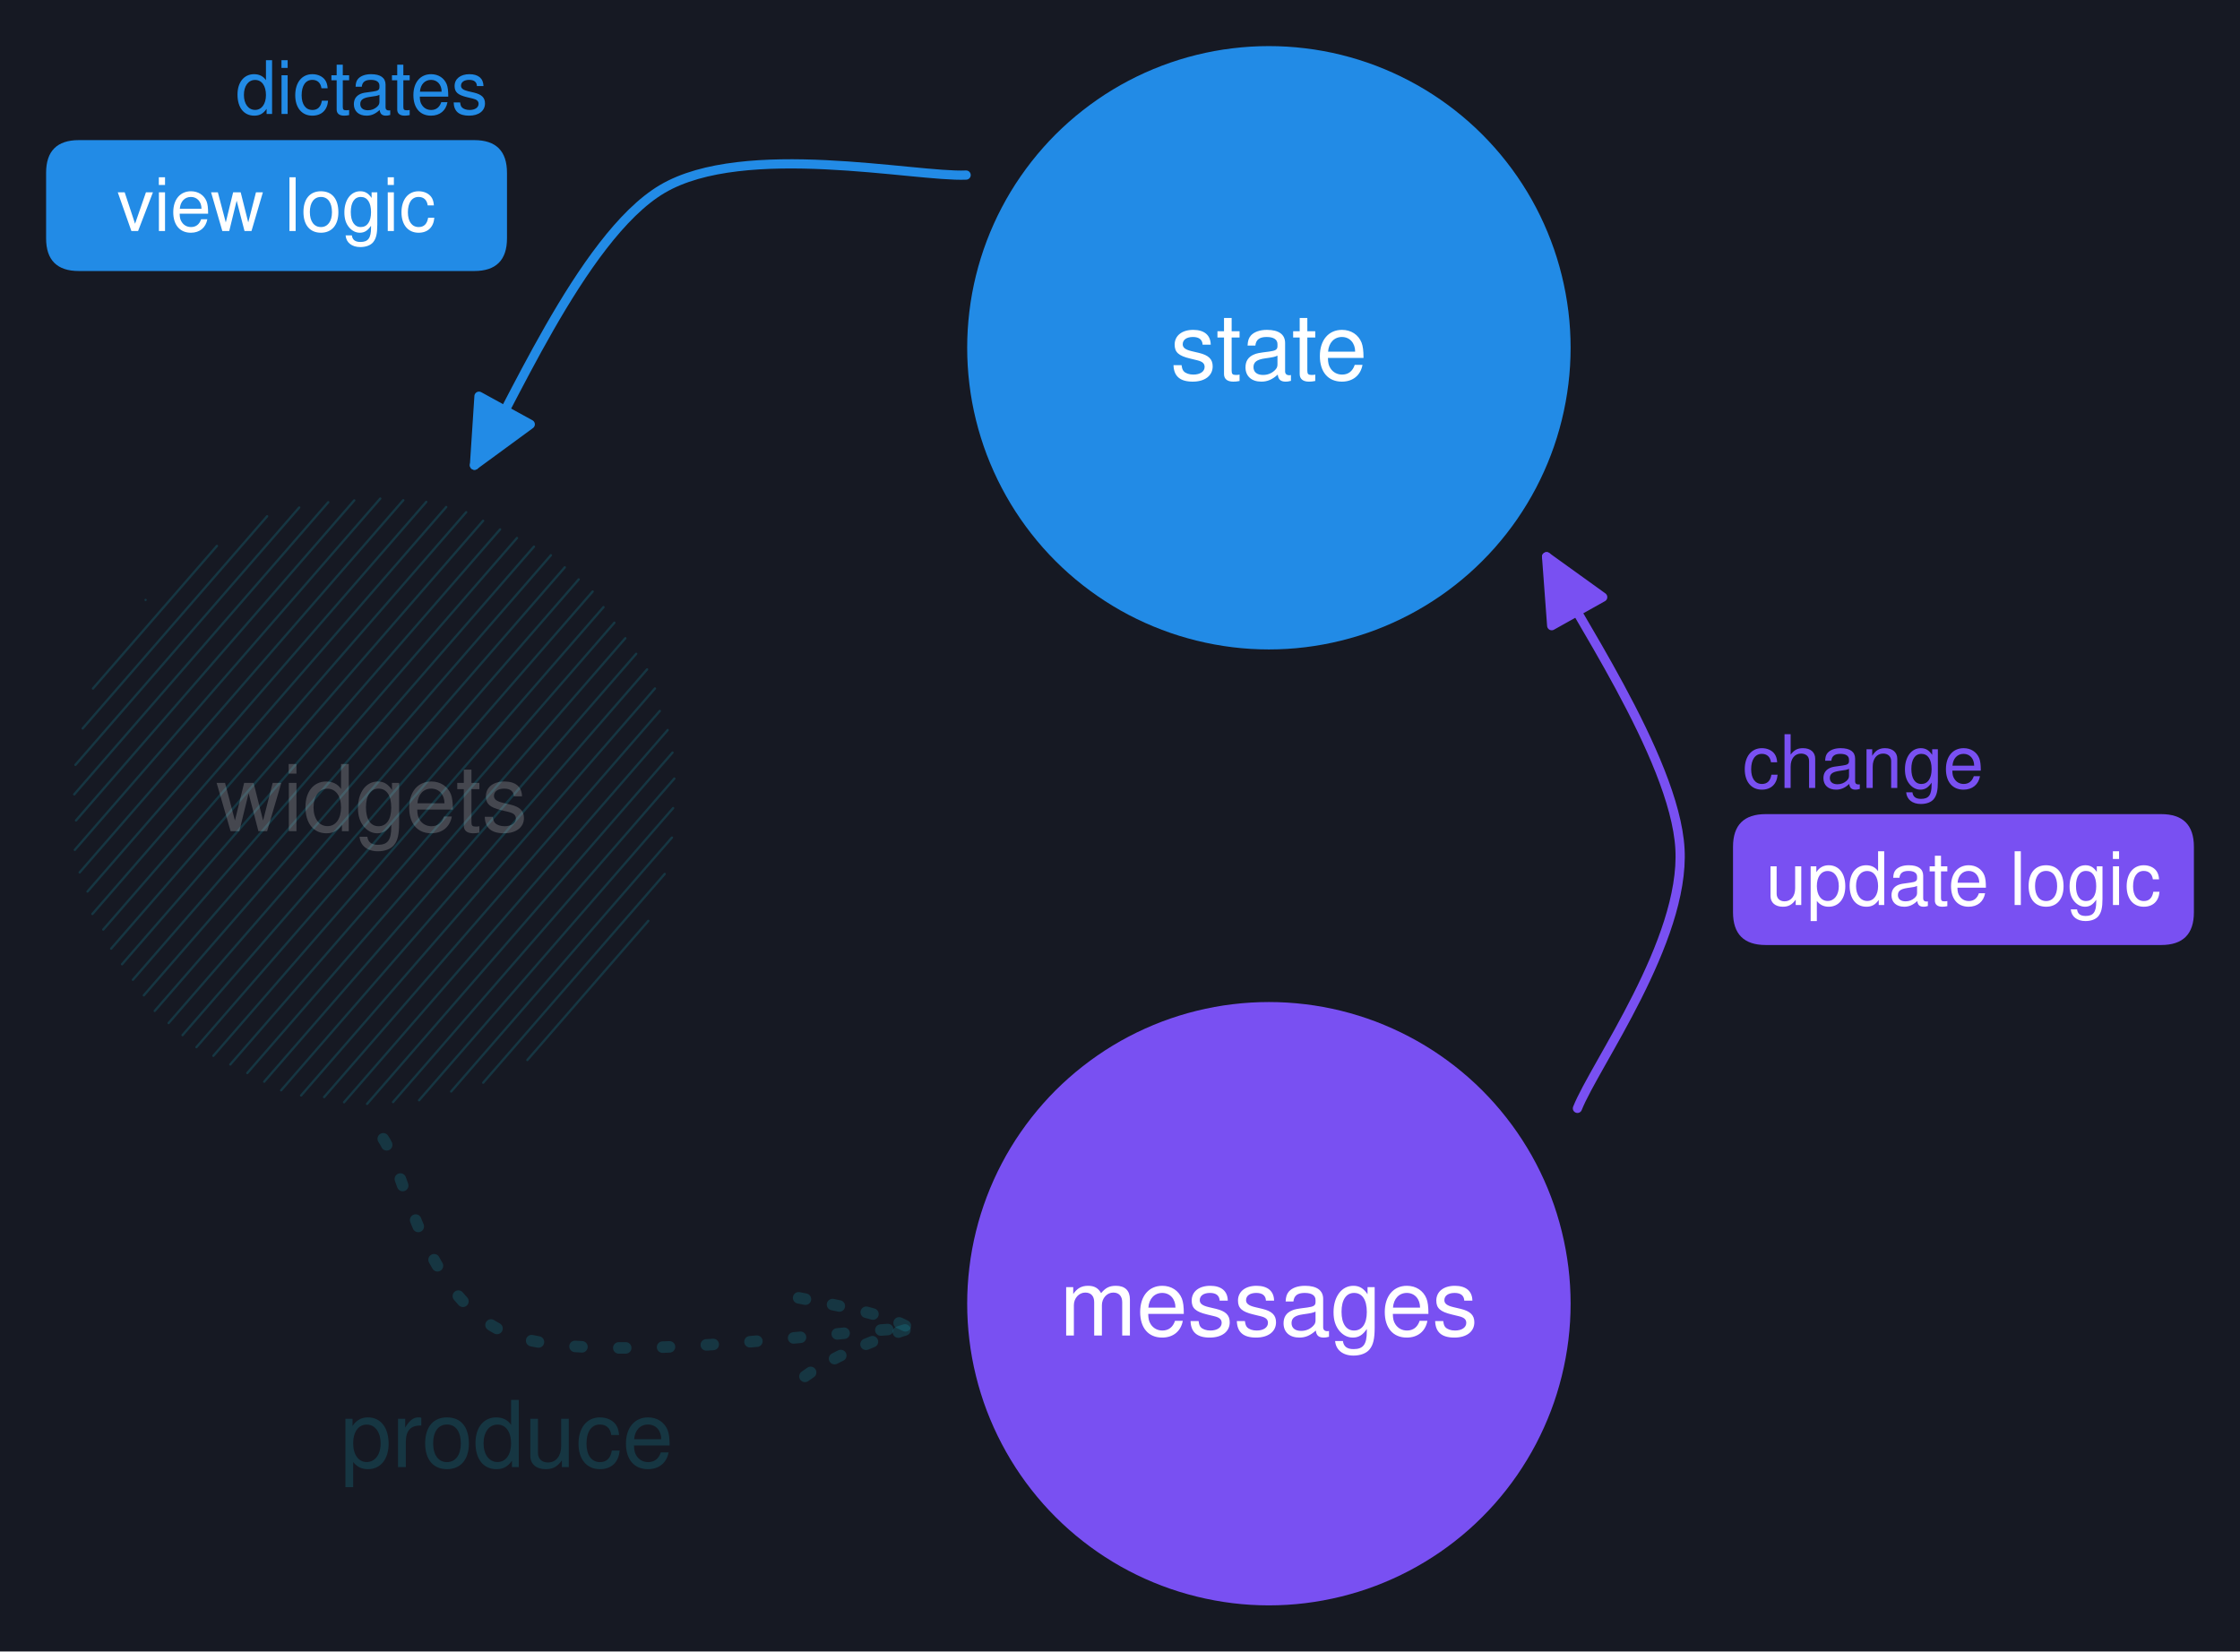
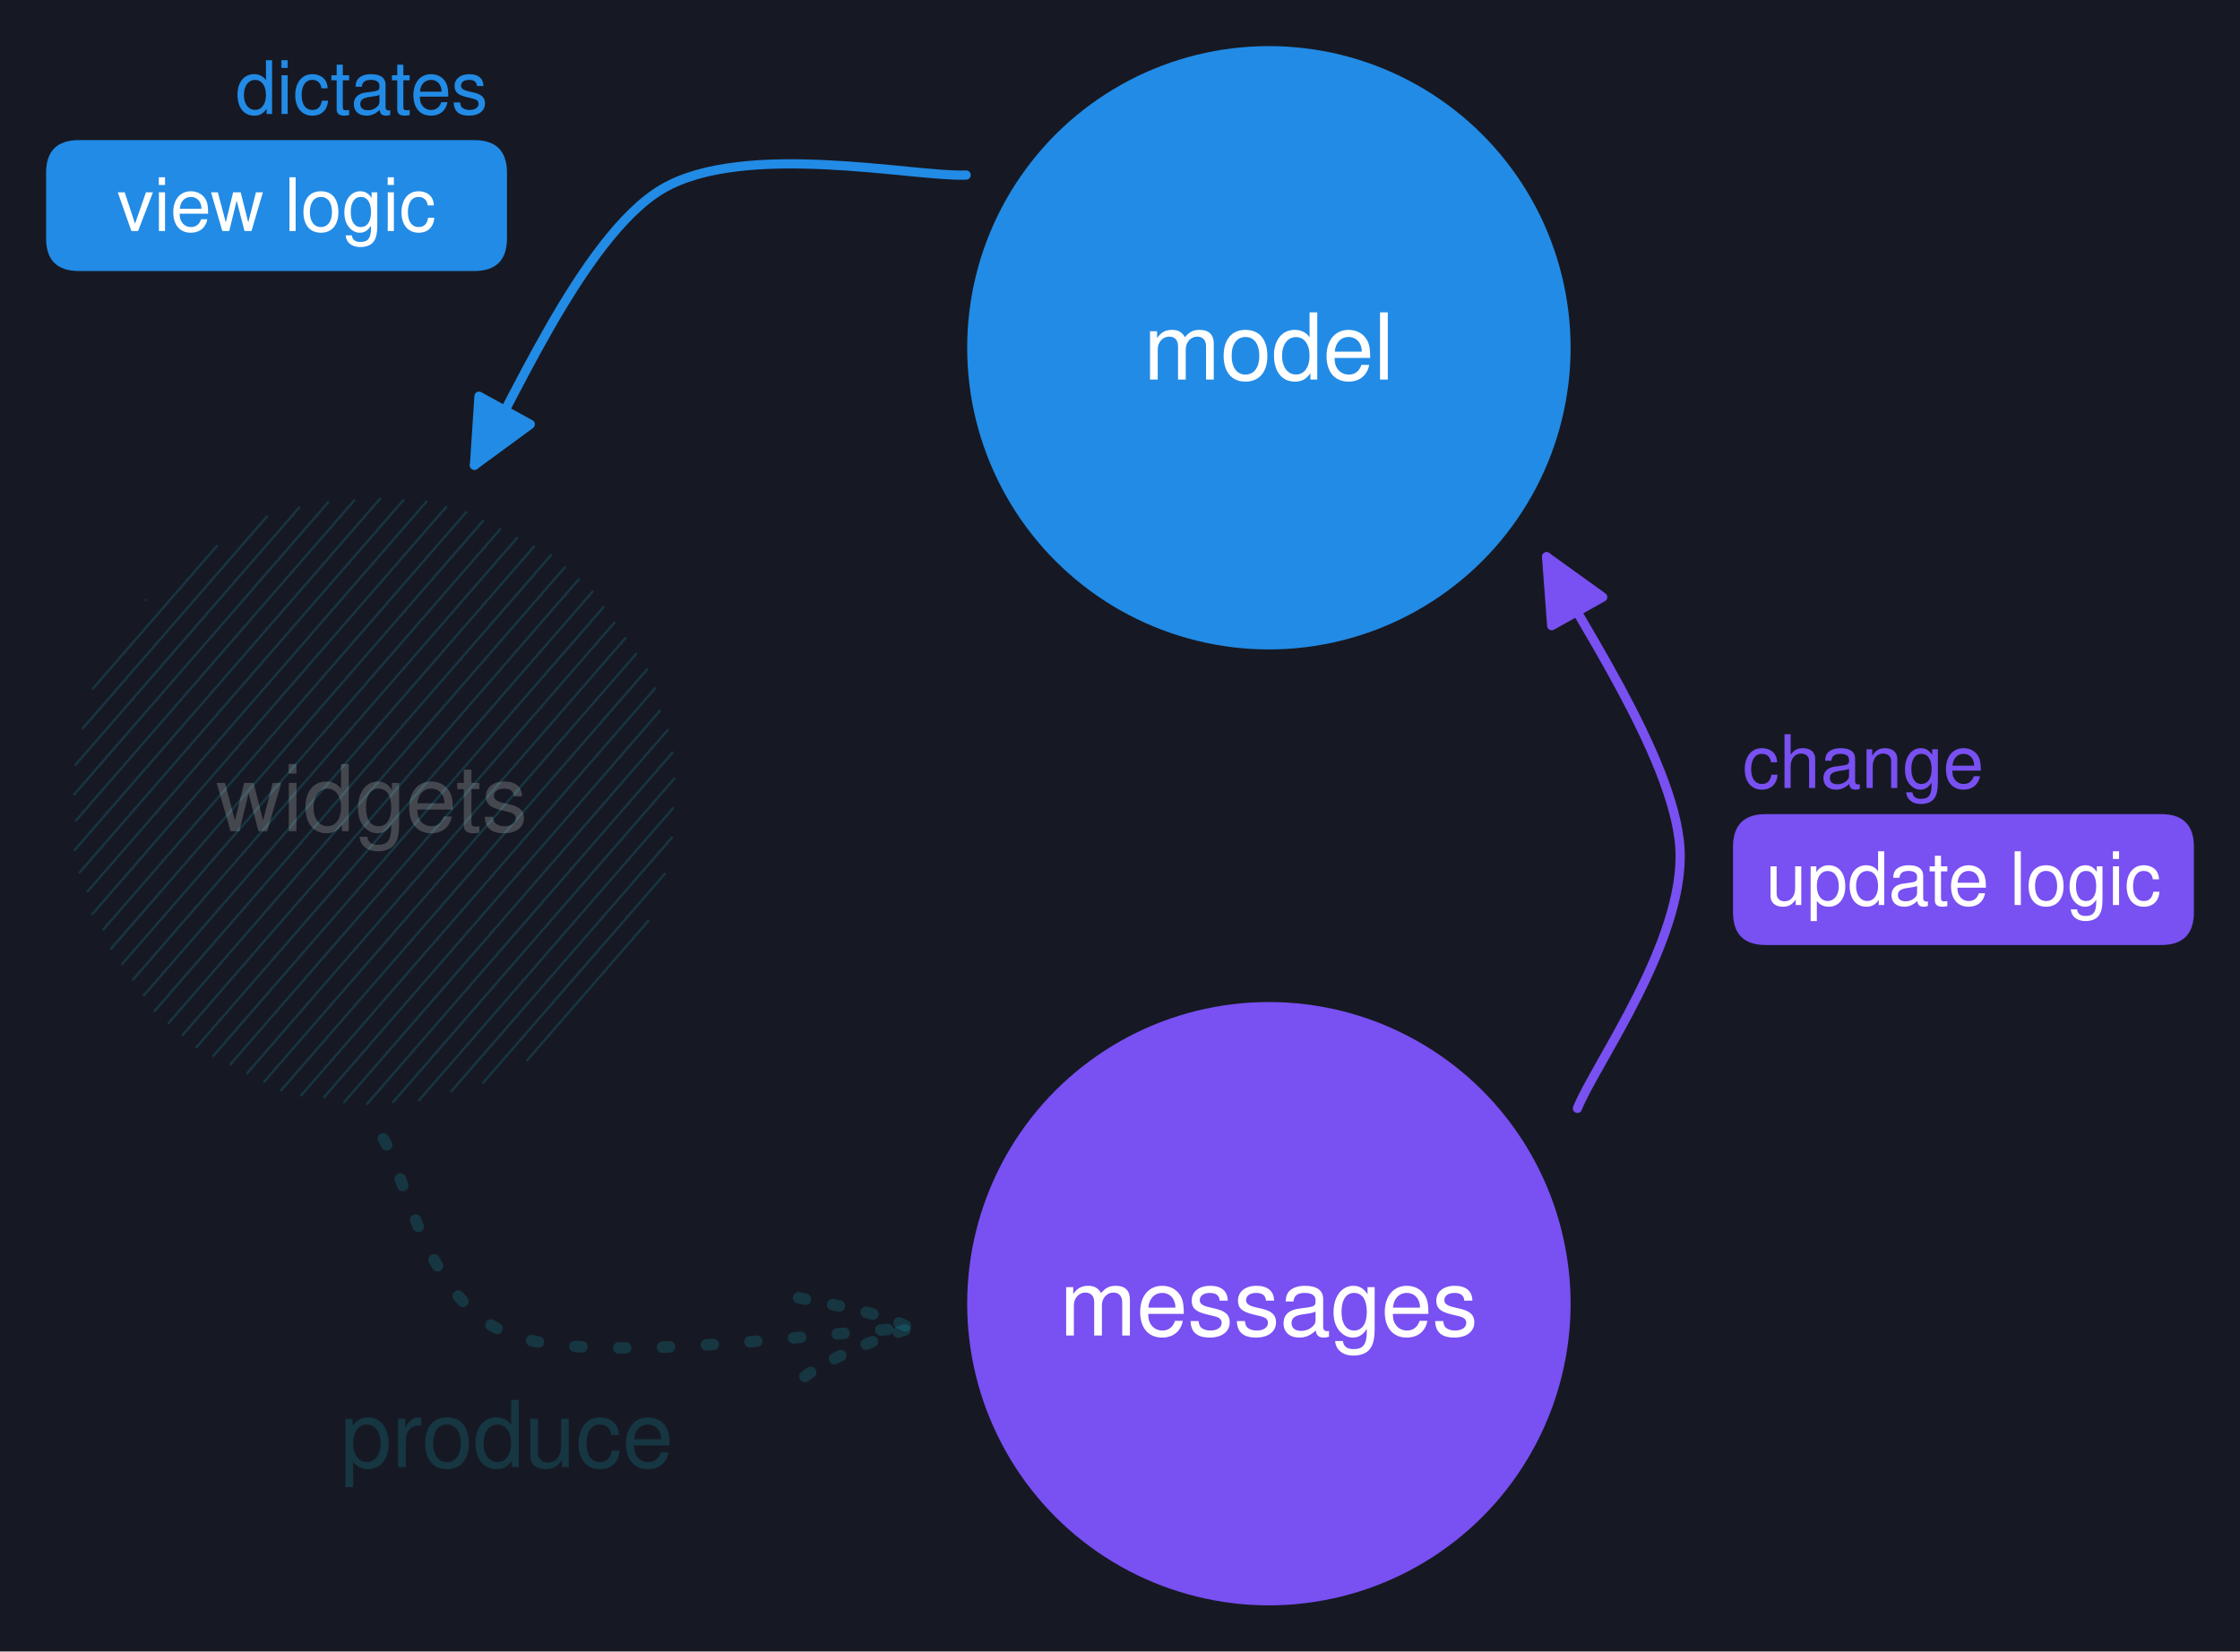
<svg xmlns="http://www.w3.org/2000/svg" version="1.1" viewBox="0 0 485.916 358.292" width="485.916" height="358.292">
  <defs>
    <style class="style-fonts">
      @font-face {
        font-family: "Virgil";
        src: url("https://excalidraw.com/Virgil.woff2");
      }
      @font-face {
        font-family: "Cascadia";
        src: url("https://excalidraw.com/Cascadia.woff2");
      }
      @font-face {
        font-family: "Assistant";
        src: url("https://excalidraw.com/Assistant-Regular.woff2");
      }
    </style>
  </defs>
  <rect x="0" y="0" width="485.916" height="358.292" fill="#161923" />
  <g stroke-linecap="round" transform="translate(209.807 217.3965) rotate(0 65.44799 65.44799)">
    <path d="M130.9 65.45 C130.9 68.08, 130.74 70.73, 130.42 73.34 C130.1 75.95, 129.62 78.56, 128.99 81.11 C128.36 83.66, 127.58 86.2, 126.64 88.66 C125.71 91.11, 124.62 93.53, 123.4 95.86 C122.18 98.19, 120.8 100.46, 119.31 102.63 C117.82 104.79, 116.18 106.88, 114.44 108.85 C112.69 110.82, 110.82 112.69, 108.85 114.44 C106.88 116.18, 104.79 117.82, 102.63 119.31 C100.46 120.8, 98.19 122.18, 95.86 123.4 C93.53 124.62, 91.11 125.71, 88.66 126.64 C86.2 127.58, 83.66 128.36, 81.11 128.99 C78.56 129.62, 75.95 130.1, 73.34 130.42 C70.73 130.74, 68.08 130.9, 65.45 130.9 C62.82 130.9, 60.17 130.74, 57.56 130.42 C54.95 130.1, 52.34 129.62, 49.79 128.99 C47.23 128.36, 44.7 127.58, 42.24 126.64 C39.78 125.71, 37.36 124.62, 35.03 123.4 C32.7 122.18, 30.43 120.8, 28.27 119.31 C26.11 117.82, 24.02 116.18, 22.05 114.44 C20.08 112.69, 18.2 110.82, 16.46 108.85 C14.72 106.88, 13.08 104.79, 11.59 102.63 C10.09 100.46, 8.72 98.19, 7.5 95.86 C6.27 93.53, 5.19 91.11, 4.25 88.66 C3.32 86.2, 2.53 83.66, 1.9 81.11 C1.27 78.56, 0.79 75.95, 0.48 73.34 C0.16 70.73, 0 68.08, 0 65.45 C0 62.82, 0.16 60.17, 0.48 57.56 C0.79 54.95, 1.27 52.34, 1.9 49.79 C2.53 47.23, 3.32 44.7, 4.25 42.24 C5.19 39.78, 6.27 37.36, 7.5 35.03 C8.72 32.7, 10.09 30.43, 11.59 28.27 C13.08 26.11, 14.72 24.02, 16.46 22.05 C18.2 20.08, 20.08 18.2, 22.05 16.46 C24.02 14.72, 26.11 13.08, 28.27 11.59 C30.43 10.09, 32.7 8.72, 35.03 7.5 C37.36 6.27, 39.78 5.19, 42.24 4.25 C44.7 3.32, 47.23 2.53, 49.79 1.9 C52.34 1.27, 54.95 0.79, 57.56 0.48 C60.17 0.16, 62.82 0, 65.45 0 C68.08 0, 70.73 0.16, 73.34 0.48 C75.95 0.79, 78.56 1.27, 81.11 1.9 C83.66 2.53, 86.2 3.32, 88.66 4.25 C91.11 5.19, 93.53 6.27, 95.86 7.5 C98.19 8.72, 100.46 10.09, 102.63 11.59 C104.79 13.08, 106.88 14.72, 108.85 16.46 C110.82 18.2, 112.69 20.08, 114.44 22.05 C116.18 24.02, 117.82 26.11, 119.31 28.27 C120.8 30.43, 122.18 32.7, 123.4 35.03 C124.62 37.36, 125.71 39.78, 126.64 42.24 C127.58 44.7, 128.36 47.23, 128.99 49.79 C129.62 52.34, 130.1 54.95, 130.42 57.56 C130.74 60.17, 130.9 62.82, 130.9 65.45" stroke="none" stroke-width="0" fill="#7950f2" />
    <path d="M130.9 65.45 C130.9 68.08, 130.74 70.73, 130.42 73.34 C130.1 75.95, 129.62 78.56, 128.99 81.11 C128.36 83.66, 127.58 86.2, 126.64 88.66 C125.71 91.11, 124.62 93.53, 123.4 95.86 C122.18 98.19, 120.8 100.46, 119.31 102.63 C117.82 104.79, 116.18 106.88, 114.44 108.85 C112.69 110.82, 110.82 112.69, 108.85 114.44 C106.88 116.18, 104.79 117.82, 102.63 119.31 C100.46 120.8, 98.19 122.18, 95.86 123.4 C93.53 124.62, 91.11 125.71, 88.66 126.64 C86.2 127.58, 83.66 128.36, 81.11 128.99 C78.56 129.62, 75.95 130.1, 73.34 130.42 C70.73 130.74, 68.08 130.9, 65.45 130.9 C62.82 130.9, 60.17 130.74, 57.56 130.42 C54.95 130.1, 52.34 129.62, 49.79 128.99 C47.23 128.36, 44.7 127.58, 42.24 126.64 C39.78 125.71, 37.36 124.62, 35.03 123.4 C32.7 122.18, 30.43 120.8, 28.27 119.31 C26.11 117.82, 24.02 116.18, 22.05 114.44 C20.08 112.69, 18.2 110.82, 16.46 108.85 C14.72 106.88, 13.08 104.79, 11.59 102.63 C10.09 100.46, 8.72 98.19, 7.5 95.86 C6.27 93.53, 5.19 91.11, 4.25 88.66 C3.32 86.2, 2.53 83.66, 1.9 81.11 C1.27 78.56, 0.79 75.95, 0.48 73.34 C0.16 70.73, 0 68.08, 0 65.45 C0 62.82, 0.16 60.17, 0.48 57.56 C0.79 54.95, 1.27 52.34, 1.9 49.79 C2.53 47.23, 3.32 44.7, 4.25 42.24 C5.19 39.78, 6.27 37.36, 7.5 35.03 C8.72 32.7, 10.09 30.43, 11.59 28.27 C13.08 26.11, 14.72 24.02, 16.46 22.05 C18.2 20.08, 20.08 18.2, 22.05 16.46 C24.02 14.72, 26.11 13.08, 28.27 11.59 C30.43 10.09, 32.7 8.72, 35.03 7.5 C37.36 6.27, 39.78 5.19, 42.24 4.25 C44.7 3.32, 47.23 2.53, 49.79 1.9 C52.34 1.27, 54.95 0.79, 57.56 0.48 C60.17 0.16, 62.82 0, 65.45 0 C68.08 0, 70.73 0.16, 73.34 0.48 C75.95 0.79, 78.56 1.27, 81.11 1.9 C83.66 2.53, 86.2 3.32, 88.66 4.25 C91.11 5.19, 93.53 6.27, 95.86 7.5 C98.19 8.72, 100.46 10.09, 102.63 11.59 C104.79 13.08, 106.88 14.72, 108.85 16.46 C110.82 18.2, 112.69 20.08, 114.44 22.05 C116.18 24.02, 117.82 26.11, 119.31 28.27 C120.8 30.43, 122.18 32.7, 123.4 35.03 C124.62 37.36, 125.71 39.78, 126.64 42.24 C127.58 44.7, 128.36 47.23, 128.99 49.79 C129.62 52.34, 130.1 54.95, 130.42 57.56 C130.74 60.17, 130.9 62.82, 130.9 65.45" stroke="transparent" stroke-width="1" fill="none" />
  </g>
  <g transform="translate(229.6788 271.3445) rotate(0 45.57617 11.5)">
    <text x="45.576" y="18.4" font-family="Helvetica, Segoe UI Emoji" font-size="20px" fill="#ffffff" text-anchor="middle" style="white-space: pre;" direction="ltr" dominant-baseline="alphabetic">messages</text>
  </g>
  <g stroke-opacity="0.2" fill-opacity="0.2" stroke-linecap="round" transform="translate(15.22069 107.9857) rotate(0 65.44799 65.44799)">
    <path d="M16.36 22.17 C16.36 22.17, 16.36 22.17, 16.36 22.17 M16.36 22.17 C16.36 22.17, 16.36 22.17, 16.36 22.17 M4.94 41.4 C14.01 30.96, 23.09 20.52, 31.84 10.45 M4.94 41.4 C13.39 31.68, 21.83 21.96, 31.84 10.45 M2.71 50.06 C13.51 37.64, 24.31 25.22, 42.73 4.02 M2.71 50.06 C13.42 37.74, 24.12 25.42, 42.73 4.02 M1.14 57.96 C10.87 46.77, 20.6 35.57, 49.69 2.12 M1.14 57.96 C14.83 42.22, 28.51 26.47, 49.69 2.12 M0.88 64.36 C14.38 48.83, 27.88 33.3, 55.99 0.97 M0.88 64.36 C22 40.07, 43.12 15.77, 55.99 0.97 M1.27 70.01 C17.38 51.47, 33.49 32.94, 61.63 0.57 M1.27 70.01 C18.62 50.05, 35.96 30.1, 61.63 0.57 M1.01 76.4 C14.4 61, 27.8 45.59, 67.27 0.18 M1.01 76.4 C19.24 55.44, 37.46 34.47, 67.27 0.18 M2.06 81.29 C29.05 50.25, 56.03 19.2, 72.26 0.54 M2.06 81.29 C20.79 59.74, 39.53 38.19, 72.26 0.54 M3.77 85.43 C23.62 62.59, 43.47 39.75, 77.25 0.9 M3.77 85.43 C25.68 60.22, 47.6 35.01, 77.25 0.9 M4.82 90.31 C32.71 58.22, 60.61 26.13, 81.58 2.01 M4.82 90.31 C35.09 55.49, 65.37 20.66, 81.58 2.01 M7.18 93.69 C34.01 62.82, 60.85 31.95, 85.91 3.13 M7.18 93.69 C26.51 71.46, 45.84 49.22, 85.91 3.13 M8.89 97.83 C39.29 62.85, 69.69 27.88, 89.58 5 M8.89 97.83 C31.61 71.69, 54.33 45.56, 89.58 5 M11.25 101.21 C33.24 75.9, 55.24 50.6, 93.26 6.87 M11.25 101.21 C39.73 68.45, 68.2 35.69, 93.26 6.87 M13.61 104.58 C43.59 70.1, 73.56 35.62, 96.93 8.74 M13.61 104.58 C45.05 68.42, 76.48 32.26, 96.93 8.74 M15.98 107.96 C38.72 81.79, 61.47 55.62, 100.61 10.61 M15.98 107.96 C38.92 81.57, 61.87 55.17, 100.61 10.61 M18.34 111.34 C36.41 90.55, 54.48 69.76, 104.28 12.48 M18.34 111.34 C49.98 74.95, 81.61 38.55, 104.28 12.48 M21.36 113.97 C49.01 82.15, 76.67 50.33, 107.3 15.1 M21.36 113.97 C49.07 82.09, 76.78 50.21, 107.3 15.1 M24.38 116.59 C57.78 78.16, 91.18 39.74, 110.32 17.72 M24.38 116.59 C56.87 79.21, 89.37 41.82, 110.32 17.72 M27.39 119.21 C59.09 82.75, 90.78 46.29, 113.34 20.35 M27.39 119.21 C48.37 95.09, 69.34 70.97, 113.34 20.35 M31.07 121.08 C57.96 90.15, 84.86 59.21, 115.7 23.73 M31.07 121.08 C62.28 85.18, 93.49 49.27, 115.7 23.73 M34.74 122.95 C60.9 92.87, 87.05 62.79, 118.06 27.11 M34.74 122.95 C52.75 102.25, 70.75 81.54, 118.06 27.11 M38.42 124.82 C69.82 88.7, 101.23 52.57, 120.43 30.48 M38.42 124.82 C66.23 92.83, 94.05 60.83, 120.43 30.48 M42.09 126.69 C60.14 105.93, 78.18 85.18, 122.79 33.86 M42.09 126.69 C62.78 102.89, 83.47 79.09, 122.79 33.86 M45.77 128.56 C72.13 98.24, 98.49 67.91, 125.15 37.24 M45.77 128.56 C71.63 98.81, 97.49 69.07, 125.15 37.24 M50.1 129.68 C75.21 100.79, 100.33 71.9, 126.86 41.38 M50.1 129.68 C67.01 110.23, 83.91 90.78, 126.86 41.38 M55.09 130.04 C75.15 106.96, 95.21 83.89, 127.91 46.26 M55.09 130.04 C69.84 113.07, 84.59 96.09, 127.91 46.26 M59.42 131.15 C74.59 113.7, 89.76 96.25, 129.62 50.4 M59.42 131.15 C73.49 114.97, 87.56 98.78, 129.62 50.4 M64.41 131.51 C83.35 109.71, 102.3 87.91, 130.67 55.29 M64.41 131.51 C83.04 110.08, 101.67 88.64, 130.67 55.29 M70.05 131.12 C84.97 113.95, 99.89 96.79, 131.06 60.93 M70.05 131.12 C90.01 108.15, 109.98 85.19, 131.06 60.93 M75.69 130.72 C97.68 105.43, 119.67 80.14, 130.8 67.33 M75.69 130.72 C92.81 111.03, 109.92 91.34, 130.8 67.33 M82.65 128.82 C98.41 110.69, 114.17 92.56, 130.54 73.73 M82.65 128.82 C100.29 108.53, 117.93 88.23, 130.54 73.73 M89.6 126.91 C97.96 117.3, 106.32 107.69, 128.97 81.63 M89.6 126.91 C100.52 114.36, 111.43 101.8, 128.97 81.63 M99.18 121.99 C108.33 111.46, 117.49 100.93, 125.42 91.8 M99.18 121.99 C107.82 112.06, 116.45 102.12, 125.42 91.8" stroke="#15aabf" stroke-width="0.5" fill="none" />
    <path d="M130.9 65.45 C130.9 68.08, 130.74 70.73, 130.42 73.34 C130.1 75.95, 129.62 78.56, 128.99 81.11 C128.36 83.66, 127.58 86.2, 126.64 88.66 C125.71 91.11, 124.62 93.53, 123.4 95.86 C122.18 98.19, 120.8 100.46, 119.31 102.63 C117.82 104.79, 116.18 106.88, 114.44 108.85 C112.69 110.82, 110.82 112.69, 108.85 114.44 C106.88 116.18, 104.79 117.82, 102.63 119.31 C100.46 120.8, 98.19 122.18, 95.86 123.4 C93.53 124.62, 91.11 125.71, 88.66 126.64 C86.2 127.58, 83.66 128.36, 81.11 128.99 C78.56 129.62, 75.95 130.1, 73.34 130.42 C70.73 130.74, 68.08 130.9, 65.45 130.9 C62.82 130.9, 60.17 130.74, 57.56 130.42 C54.95 130.1, 52.34 129.62, 49.79 128.99 C47.23 128.36, 44.7 127.58, 42.24 126.64 C39.78 125.71, 37.36 124.62, 35.03 123.4 C32.7 122.18, 30.43 120.8, 28.27 119.31 C26.11 117.82, 24.02 116.18, 22.05 114.44 C20.08 112.69, 18.2 110.82, 16.46 108.85 C14.72 106.88, 13.08 104.79, 11.59 102.63 C10.09 100.46, 8.72 98.19, 7.5 95.86 C6.27 93.53, 5.19 91.11, 4.25 88.66 C3.32 86.2, 2.53 83.66, 1.9 81.11 C1.27 78.56, 0.79 75.95, 0.48 73.34 C0.16 70.73, 0 68.08, 0 65.45 C0 62.82, 0.16 60.17, 0.48 57.56 C0.79 54.95, 1.27 52.34, 1.9 49.79 C2.53 47.23, 3.32 44.7, 4.25 42.24 C5.19 39.78, 6.27 37.36, 7.5 35.03 C8.72 32.7, 10.09 30.43, 11.59 28.27 C13.08 26.11, 14.72 24.02, 16.46 22.05 C18.2 20.08, 20.08 18.2, 22.05 16.46 C24.02 14.72, 26.11 13.08, 28.27 11.59 C30.43 10.09, 32.7 8.72, 35.03 7.5 C37.36 6.27, 39.78 5.19, 42.24 4.25 C44.7 3.32, 47.23 2.53, 49.79 1.9 C52.34 1.27, 54.95 0.79, 57.56 0.48 C60.17 0.16, 62.82 0, 65.45 0 C68.08 0, 70.73 0.16, 73.34 0.48 C75.95 0.79, 78.56 1.27, 81.11 1.9 C83.66 2.53, 86.2 3.32, 88.66 4.25 C91.11 5.19, 93.53 6.27, 95.86 7.5 C98.19 8.72, 100.46 10.09, 102.63 11.59 C104.79 13.08, 106.88 14.72, 108.85 16.46 C110.82 18.2, 112.69 20.08, 114.44 22.05 C116.18 24.02, 117.82 26.11, 119.31 28.27 C120.8 30.43, 122.18 32.7, 123.4 35.03 C124.62 37.36, 125.71 39.78, 126.64 42.24 C127.58 44.7, 128.36 47.23, 128.99 49.79 C129.62 52.34, 130.1 54.95, 130.42 57.56 C130.74 60.17, 130.9 62.82, 130.9 65.45" stroke="transparent" stroke-width="1" fill="none" />
  </g>
  <g stroke-opacity="0.2" fill-opacity="0.2" transform="translate(46.76243 161.9337) rotate(0 33.90625 11.5)">
    <text x="33.906" y="18.4" font-family="Helvetica, Segoe UI Emoji" font-size="20px" fill="#ffffff" text-anchor="middle" style="white-space: pre;" direction="ltr" dominant-baseline="alphabetic">widgets</text>
  </g>
  <g stroke-linecap="round" transform="translate(209.807 10) rotate(0 65.44799 65.44799)">
    <path d="M130.9 65.45 C130.9 68.08, 130.74 70.73, 130.42 73.34 C130.1 75.95, 129.62 78.56, 128.99 81.11 C128.36 83.66, 127.58 86.2, 126.64 88.66 C125.71 91.11, 124.62 93.53, 123.4 95.86 C122.18 98.19, 120.8 100.46, 119.31 102.63 C117.82 104.79, 116.18 106.88, 114.44 108.85 C112.69 110.82, 110.82 112.69, 108.85 114.44 C106.88 116.18, 104.79 117.82, 102.63 119.31 C100.46 120.8, 98.19 122.18, 95.86 123.4 C93.53 124.62, 91.11 125.71, 88.66 126.64 C86.2 127.58, 83.66 128.36, 81.11 128.99 C78.56 129.62, 75.95 130.1, 73.34 130.42 C70.73 130.74, 68.08 130.9, 65.45 130.9 C62.82 130.9, 60.17 130.74, 57.56 130.42 C54.95 130.1, 52.34 129.62, 49.79 128.99 C47.23 128.36, 44.7 127.58, 42.24 126.64 C39.78 125.71, 37.36 124.62, 35.03 123.4 C32.7 122.18, 30.43 120.8, 28.27 119.31 C26.11 117.82, 24.02 116.18, 22.05 114.44 C20.08 112.69, 18.2 110.82, 16.46 108.85 C14.72 106.88, 13.08 104.79, 11.59 102.63 C10.09 100.46, 8.72 98.19, 7.5 95.86 C6.27 93.53, 5.19 91.11, 4.25 88.66 C3.32 86.2, 2.53 83.66, 1.9 81.11 C1.27 78.56, 0.79 75.95, 0.48 73.34 C0.16 70.73, 0 68.08, 0 65.45 C0 62.82, 0.16 60.17, 0.48 57.56 C0.79 54.95, 1.27 52.34, 1.9 49.79 C2.53 47.23, 3.32 44.7, 4.25 42.24 C5.19 39.78, 6.27 37.36, 7.5 35.03 C8.72 32.7, 10.09 30.43, 11.59 28.27 C13.08 26.11, 14.72 24.02, 16.46 22.05 C18.2 20.08, 20.08 18.2, 22.05 16.46 C24.02 14.72, 26.11 13.08, 28.27 11.59 C30.43 10.09, 32.7 8.72, 35.03 7.5 C37.36 6.27, 39.78 5.19, 42.24 4.25 C44.7 3.32, 47.23 2.53, 49.79 1.9 C52.34 1.27, 54.95 0.79, 57.56 0.48 C60.17 0.16, 62.82 0, 65.45 0 C68.08 0, 70.73 0.16, 73.34 0.48 C75.95 0.79, 78.56 1.27, 81.11 1.9 C83.66 2.53, 86.2 3.32, 88.66 4.25 C91.11 5.19, 93.53 6.27, 95.86 7.5 C98.19 8.72, 100.46 10.09, 102.63 11.59 C104.79 13.08, 106.88 14.72, 108.85 16.46 C110.82 18.2, 112.69 20.08, 114.44 22.05 C116.18 24.02, 117.82 26.11, 119.31 28.27 C120.8 30.43, 122.18 32.7, 123.4 35.03 C124.62 37.36, 125.71 39.78, 126.64 42.24 C127.58 44.7, 128.36 47.23, 128.99 49.79 C129.62 52.34, 130.1 54.95, 130.42 57.56 C130.74 60.17, 130.9 62.82, 130.9 65.45" stroke="none" stroke-width="0" fill="#228be6" />
    <path d="M130.9 65.45 C130.9 68.08, 130.74 70.73, 130.42 73.34 C130.1 75.95, 129.62 78.56, 128.99 81.11 C128.36 83.66, 127.58 86.2, 126.64 88.66 C125.71 91.11, 124.62 93.53, 123.4 95.86 C122.18 98.19, 120.8 100.46, 119.31 102.63 C117.82 104.79, 116.18 106.88, 114.44 108.85 C112.69 110.82, 110.82 112.69, 108.85 114.44 C106.88 116.18, 104.79 117.82, 102.63 119.31 C100.46 120.8, 98.19 122.18, 95.86 123.4 C93.53 124.62, 91.11 125.71, 88.66 126.64 C86.2 127.58, 83.66 128.36, 81.11 128.99 C78.56 129.62, 75.95 130.1, 73.34 130.42 C70.73 130.74, 68.08 130.9, 65.45 130.9 C62.82 130.9, 60.17 130.74, 57.56 130.42 C54.95 130.1, 52.34 129.62, 49.79 128.99 C47.23 128.36, 44.7 127.58, 42.24 126.64 C39.78 125.71, 37.36 124.62, 35.03 123.4 C32.7 122.18, 30.43 120.8, 28.27 119.31 C26.11 117.82, 24.02 116.18, 22.05 114.44 C20.08 112.69, 18.2 110.82, 16.46 108.85 C14.72 106.88, 13.08 104.79, 11.59 102.63 C10.09 100.46, 8.72 98.19, 7.5 95.86 C6.27 93.53, 5.19 91.11, 4.25 88.66 C3.32 86.2, 2.53 83.66, 1.9 81.11 C1.27 78.56, 0.79 75.95, 0.48 73.34 C0.16 70.73, 0 68.08, 0 65.45 C0 62.82, 0.16 60.17, 0.48 57.56 C0.79 54.95, 1.27 52.34, 1.9 49.79 C2.53 47.23, 3.32 44.7, 4.25 42.24 C5.19 39.78, 6.27 37.36, 7.5 35.03 C8.72 32.7, 10.09 30.43, 11.59 28.27 C13.08 26.11, 14.72 24.02, 16.46 22.05 C18.2 20.08, 20.08 18.2, 22.05 16.46 C24.02 14.72, 26.11 13.08, 28.27 11.59 C30.43 10.09, 32.7 8.72, 35.03 7.5 C37.36 6.27, 39.78 5.19, 42.24 4.25 C44.7 3.32, 47.23 2.53, 49.79 1.9 C52.34 1.27, 54.95 0.79, 57.56 0.48 C60.17 0.16, 62.82 0, 65.45 0 C68.08 0, 70.73 0.16, 73.34 0.48 C75.95 0.79, 78.56 1.27, 81.11 1.9 C83.66 2.53, 86.2 3.32, 88.66 4.25 C91.11 5.19, 93.53 6.27, 95.86 7.5 C98.19 8.72, 100.46 10.09, 102.63 11.59 C104.79 13.08, 106.88 14.72, 108.85 16.46 C110.82 18.2, 112.69 20.08, 114.44 22.05 C116.18 24.02, 117.82 26.11, 119.31 28.27 C120.8 30.43, 122.18 32.7, 123.4 35.03 C124.62 37.36, 125.71 39.78, 126.64 42.24 C127.58 44.7, 128.36 47.23, 128.99 49.79 C129.62 52.34, 130.1 54.95, 130.42 57.56 C130.74 60.17, 130.9 62.82, 130.9 65.45" stroke="transparent" stroke-width="1" fill="none" />
  </g>
  <g transform="translate(253.5753 63.94799) rotate(0 21.67969 11.5)">
-     <text x="21.68" y="18.4" font-family="Helvetica, Segoe UI Emoji" font-size="20px" fill="#ffffff" text-anchor="middle" style="white-space: pre;" direction="ltr" dominant-baseline="alphabetic">state</text>
+     <text x="21.68" y="18.4" font-family="Helvetica, Segoe UI Emoji" font-size="20px" fill="#ffffff" text-anchor="middle" style="white-space: pre;" direction="ltr" dominant-baseline="alphabetic">model</text>
  </g>
  <g stroke-linecap="round">
    <g stroke-opacity="0.2" fill-opacity="0.2" transform="translate(81.93693 248.1518) rotate(0 58.03215 20.32176)">
      <path d="M1.2 -1.08 C5.9 5.84, 10.13 34.69, 29.16 41.54 C48.2 48.4, 100.83 40.31, 115.41 40.05" stroke="#15aabf" stroke-width="2.5" fill="none" stroke-dasharray="1.5 8" />
    </g>
    <g stroke-opacity="0.2" fill-opacity="0.2" transform="translate(81.93693 248.1518) rotate(0 58.03215 20.32176)">
      <path d="M92.68 50.46 C99.46 45.48, 111.33 41.29, 115.41 40.05" stroke="#15aabf" stroke-width="2.5" fill="none" stroke-dasharray="1.5 6" />
    </g>
    <g stroke-opacity="0.2" fill-opacity="0.2" transform="translate(81.93693 248.1518) rotate(0 58.03215 20.32176)">
      <path d="M91.31 33.42 C98.61 34.85, 111 37.1, 115.41 40.05" stroke="#15aabf" stroke-width="2.5" fill="none" stroke-dasharray="1.5 6" />
    </g>
  </g>
  <mask />
  <g stroke-opacity="0.2" fill-opacity="0.2" transform="translate(73.84127 299.8942) rotate(0 36.1377 11.5)">
    <text x="36.138" y="18.4" font-family="Helvetica, Segoe UI Emoji" font-size="20px" fill="#15aabf" text-anchor="middle" style="white-space: pre;" direction="ltr" dominant-baseline="alphabetic">produce</text>
  </g>
  <g stroke-linecap="round">
    <g transform="translate(342.1875 240.4644) rotate(0 7.776984 -59.83715)">
      <path d="M0 0 C3.71 -9.38, 23.36 -36.35, 22.24 -56.3 C21.13 -76.24, -1.87 -109.11, -6.69 -119.67 M0 0 C3.71 -9.38, 23.36 -36.35, 22.24 -56.3 C21.13 -76.24, -1.87 -109.11, -6.69 -119.67" stroke="#7950f2" stroke-width="2" fill="none" />
    </g>
    <g transform="translate(342.1875 240.4644) rotate(0 7.776984 -59.83715)">
      <path d="M-6.69 -119.67 L5.48 -110.91 L-5.58 -104.72 L-6.69 -119.67" stroke="none" stroke-width="0" fill="#7950f2" fill-rule="evenodd" />
      <path d="M-6.69 -119.67 C-3.54 -117.41, -0.39 -115.14, 5.48 -110.91 M-6.69 -119.67 C-2.54 -116.69, 1.61 -113.7, 5.48 -110.91 M5.48 -110.91 C1.22 -108.52, -3.05 -106.13, -5.58 -104.72 M5.48 -110.91 C1.59 -108.73, -2.31 -106.55, -5.58 -104.72 M-5.58 -104.72 C-5.88 -108.82, -6.19 -112.92, -6.69 -119.67 M-5.58 -104.72 C-5.89 -108.86, -6.19 -113.01, -6.69 -119.67 M-6.69 -119.67 C-6.69 -119.67, -6.69 -119.67, -6.69 -119.67 M-6.69 -119.67 C-6.69 -119.67, -6.69 -119.67, -6.69 -119.67" stroke="#7950f2" stroke-width="2" fill="none" />
    </g>
  </g>
  <mask />
  <g transform="translate(377.9368 156.2273) rotate(0 26.24609 9.2)">
    <text x="26.246" y="14.72" font-family="Helvetica, Segoe UI Emoji" font-size="16px" fill="#7950f2" text-anchor="middle" style="white-space: pre;" direction="ltr" dominant-baseline="alphabetic">change</text>
  </g>
  <g stroke-linecap="round">
    <g transform="translate(209.5778 37.98142) rotate(0 -53.32561 31.47346)">
      <path d="M0 0 C-10.98 0.5, -48.13 -7.47, -65.91 3.02 C-83.68 13.51, -99.86 52.96, -106.65 62.95 M0 0 C-10.98 0.5, -48.13 -7.47, -65.91 3.02 C-83.68 13.51, -99.86 52.96, -106.65 62.95" stroke="#228be6" stroke-width="2" fill="none" />
    </g>
    <g transform="translate(209.5778 37.98142) rotate(0 -53.32561 31.47346)">
      <path d="M-106.65 62.95 L-105.67 47.98 L-94.55 54.08 L-106.65 62.95" stroke="none" stroke-width="0" fill="#228be6" fill-rule="evenodd" />
      <path d="M-106.65 62.95 C-106.31 57.69, -105.96 52.44, -105.67 47.98 M-106.65 62.95 C-106.28 57.24, -105.9 51.53, -105.67 47.98 M-105.67 47.98 C-102.2 49.88, -98.73 51.79, -94.55 54.08 M-105.67 47.98 C-102.6 49.66, -99.53 51.35, -94.55 54.08 M-94.55 54.08 C-97.26 56.07, -99.98 58.06, -106.65 62.95 M-94.55 54.08 C-99.15 57.45, -103.74 60.81, -106.65 62.95 M-106.65 62.95 C-106.65 62.95, -106.65 62.95, -106.65 62.95 M-106.65 62.95 C-106.65 62.95, -106.65 62.95, -106.65 62.95" stroke="#228be6" stroke-width="2" fill="none" />
    </g>
  </g>
  <mask />
  <g stroke-linecap="round" transform="translate(375.9368 176.6273) rotate(0 49.98948 14.2)">
    <path d="M7.1 0 C37.2 0, 67.3 0, 92.88 0 C97.61 0, 99.98 2.37, 99.98 7.1 C99.98 10.92, 99.98 14.74, 99.98 21.3 C99.98 26.03, 97.61 28.4, 92.88 28.4 C73.01 28.4, 53.13 28.4, 7.1 28.4 C2.37 28.4, 0 26.03, 0 21.3 C0 16.72, 0 12.14, 0 7.1 C0 2.37, 2.37 0, 7.1 0" stroke="none" stroke-width="0" fill="#7950f2" />
    <path d="M7.1 0 C25.09 0, 43.08 0, 92.88 0 M92.88 0 C97.61 0, 99.98 2.37, 99.98 7.1 M99.98 7.1 C99.98 10.89, 99.98 14.68, 99.98 21.3 M99.98 21.3 C99.98 26.03, 97.61 28.4, 92.88 28.4 M92.88 28.4 C59.66 28.4, 26.44 28.4, 7.1 28.4 M7.1 28.4 C2.37 28.4, 0 26.03, 0 21.3 M0 21.3 C0 15.9, 0 10.5, 0 7.1 M0 7.1 C0 2.37, 2.37 0, 7.1 0" stroke="transparent" stroke-width="1.5" fill="none" stroke-dasharray="1.5 7" />
  </g>
  <g transform="translate(382.7818 181.6273) rotate(0 43.14453 9.2)">
    <text x="43.145" y="14.72" font-family="Helvetica, Segoe UI Emoji" font-size="16px" fill="#ffffff" text-anchor="middle" style="white-space: pre;" direction="ltr" dominant-baseline="alphabetic">update logic</text>
  </g>
  <g transform="translate(51.09836 10) rotate(0 27.57031 9.2)">
    <text x="0" y="14.72" font-family="Helvetica, Segoe UI Emoji" font-size="16px" fill="#228be6" text-anchor="start" style="white-space: pre;" direction="ltr" dominant-baseline="alphabetic">dictates</text>
  </g>
  <g stroke-linecap="round" transform="translate(10 30.4) rotate(0 49.98948 14.2)">
    <path d="M7.1 0 C34.52 0, 61.93 0, 92.88 0 C97.61 0, 99.98 2.37, 99.98 7.1 C99.98 11.44, 99.98 15.79, 99.98 21.3 C99.98 26.03, 97.61 28.4, 92.88 28.4 C70.38 28.4, 47.87 28.4, 7.1 28.4 C2.37 28.4, 0 26.03, 0 21.3 C0 17.88, 0 14.46, 0 7.1 C0 2.37, 2.37 0, 7.1 0" stroke="none" stroke-width="0" fill="#228be6" />
    <path d="M7.1 0 C33.69 0, 60.29 0, 92.88 0 M92.88 0 C97.61 0, 99.98 2.37, 99.98 7.1 M99.98 7.1 C99.98 11.88, 99.98 16.67, 99.98 21.3 M99.98 21.3 C99.98 26.03, 97.61 28.4, 92.88 28.4 M92.88 28.4 C67.14 28.4, 41.4 28.4, 7.1 28.4 M7.1 28.4 C2.37 28.4, 0 26.03, 0 21.3 M0 21.3 C0 18.08, 0 14.86, 0 7.1 M0 7.1 C0 2.37, 2.37 0, 7.1 0" stroke="transparent" stroke-width="1.5" fill="none" stroke-dasharray="1.5 7" />
  </g>
  <g transform="translate(25.3098 35.4) rotate(0 34.67969 9.2)">
    <text x="34.68" y="14.72" font-family="Helvetica, Segoe UI Emoji" font-size="16px" fill="#ffffff" text-anchor="middle" style="white-space: pre;" direction="ltr" dominant-baseline="alphabetic">view logic</text>
  </g>
</svg>
